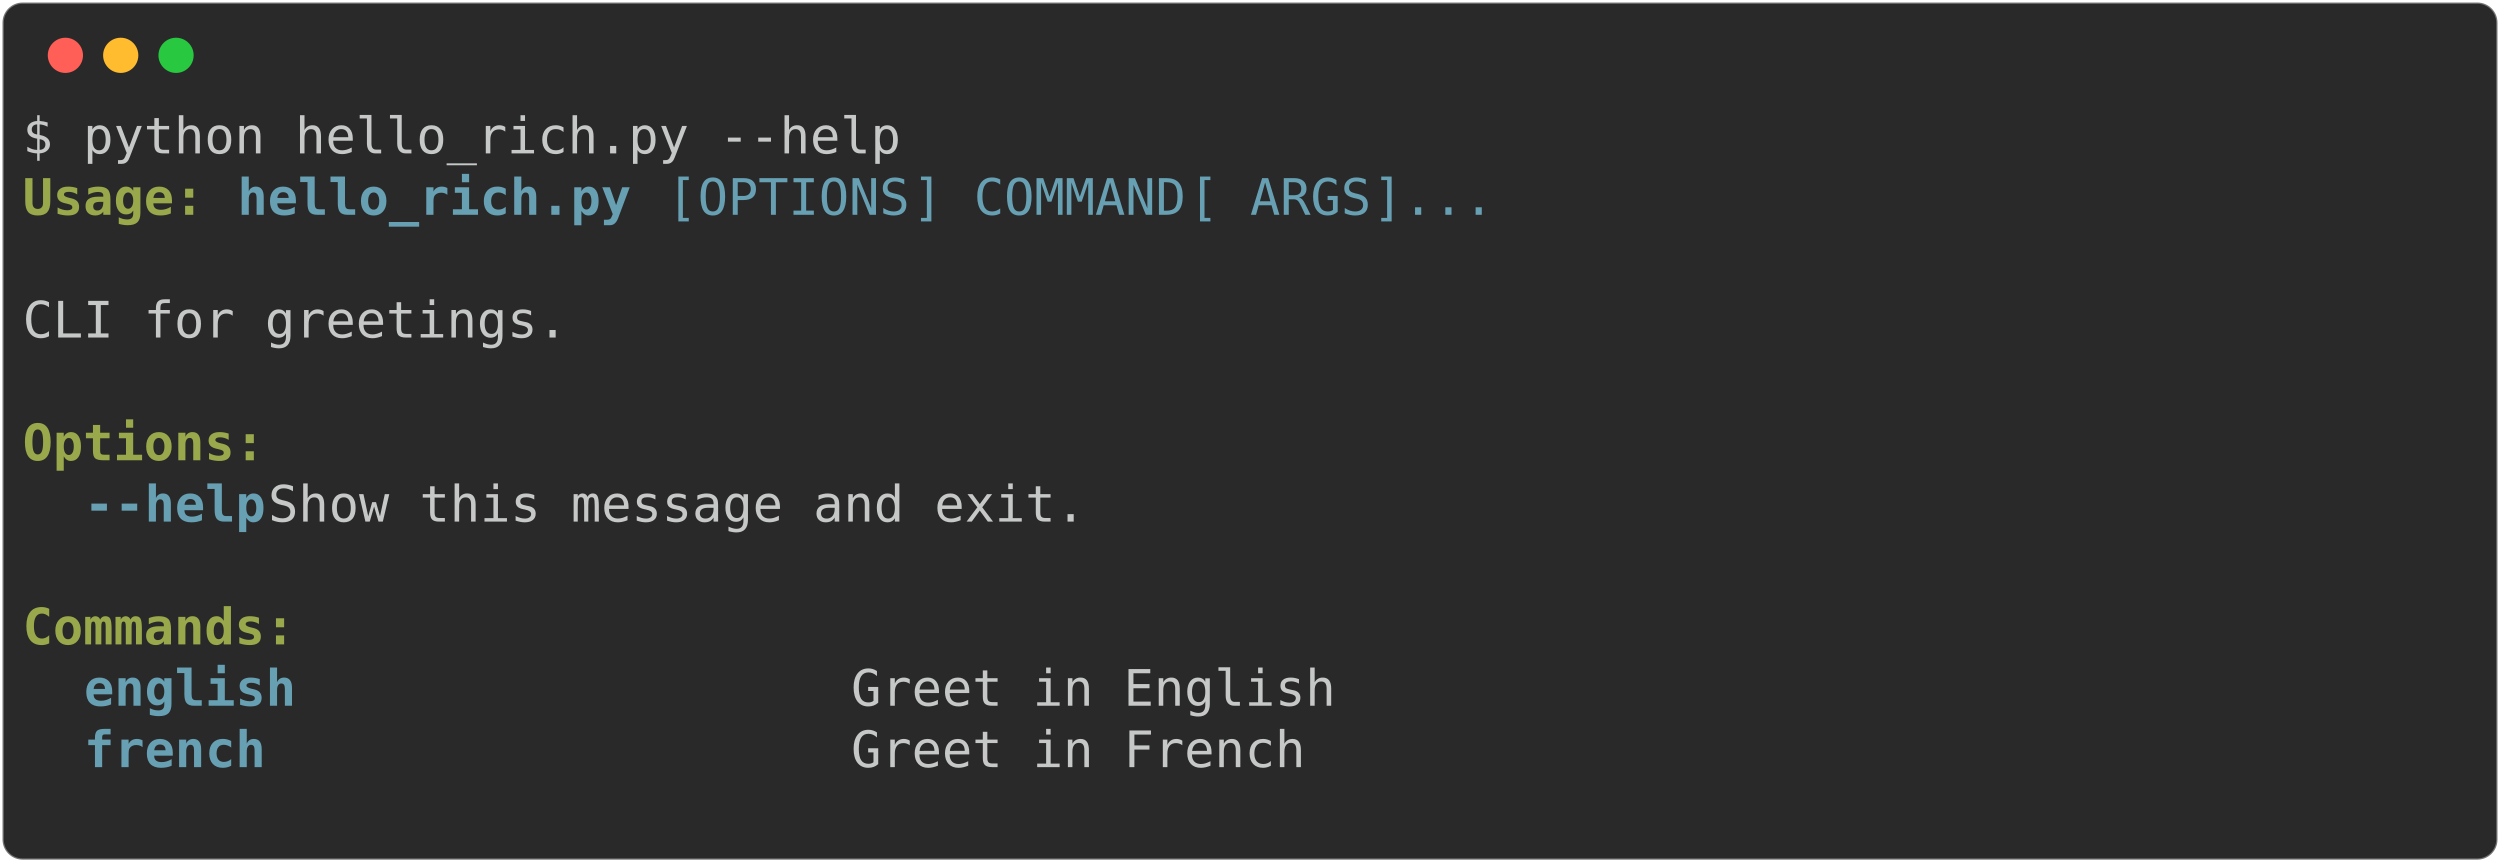
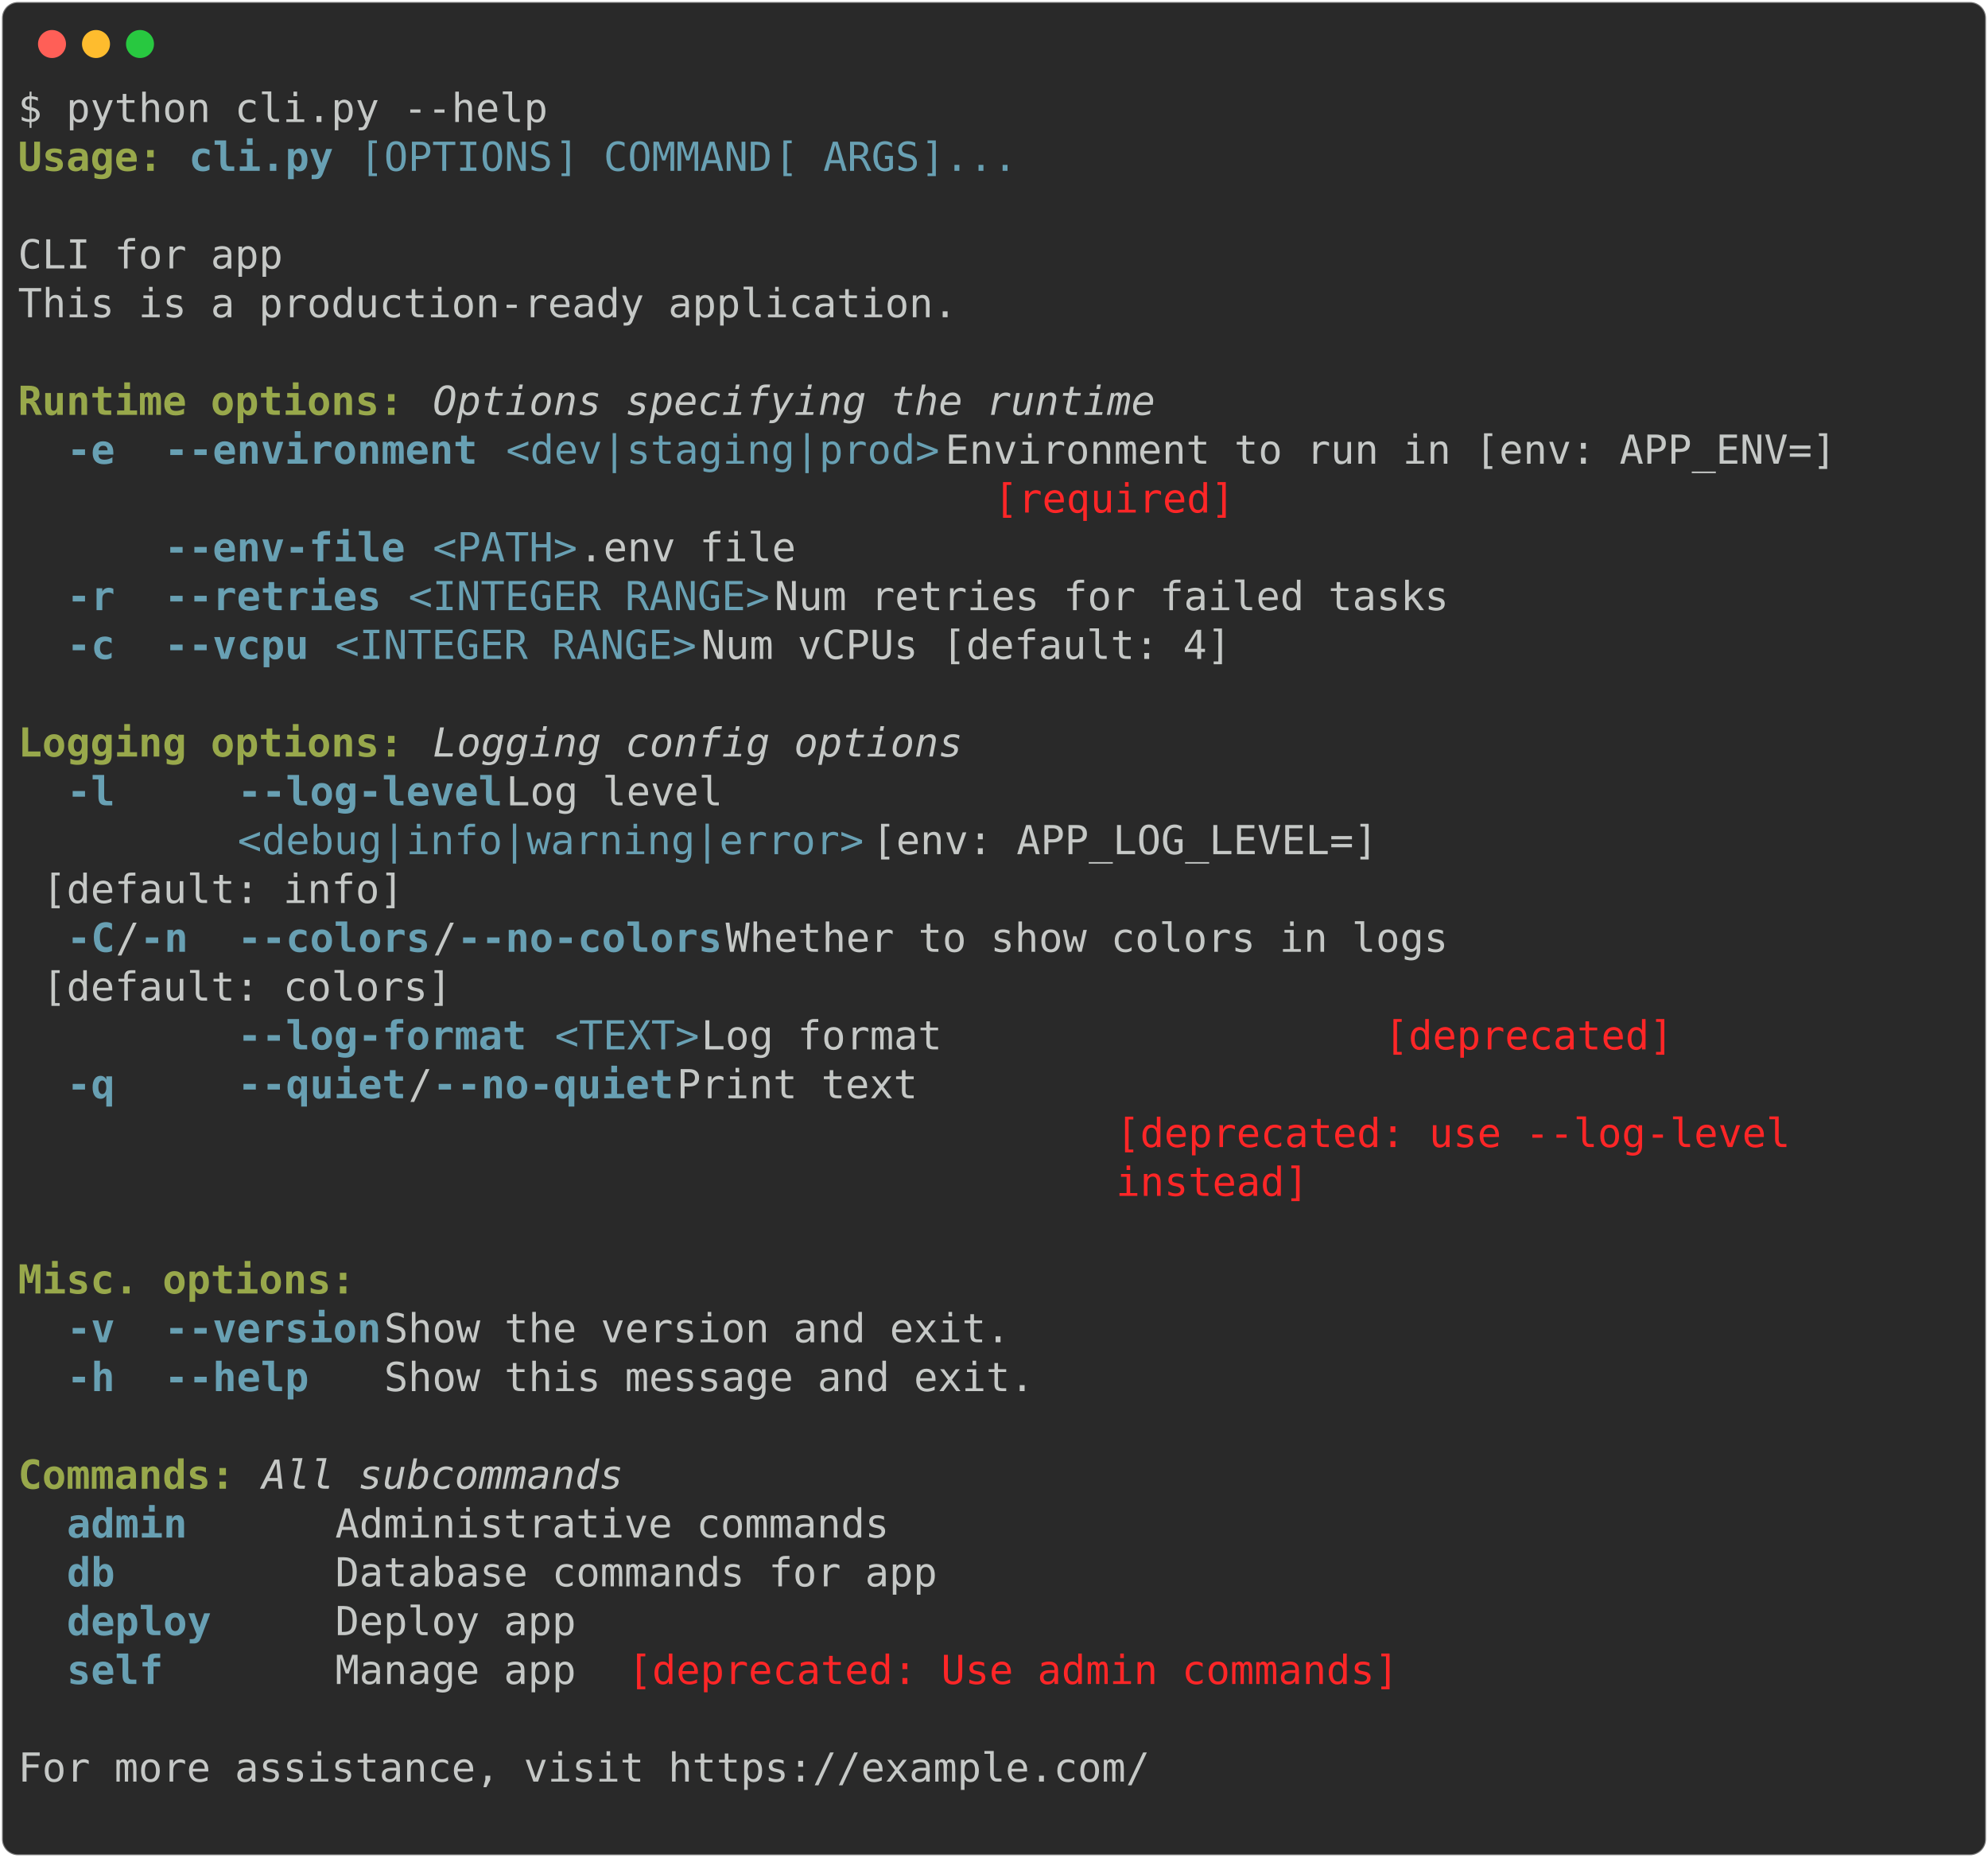
- <svg xmlns="http://www.w3.org/2000/svg" class="rich-terminal" viewBox="0 0 994 342.8">
+ <svg xmlns="http://www.w3.org/2000/svg" class="rich-terminal" viewBox="0 0 994 928.4">
  <style>

    @font-face {
        font-family: "Fira Code";
        src: local("FiraCode-Regular"),
                url("https://cdnjs.cloudflare.com/ajax/libs/firacode/6.2.0/woff2/FiraCode-Regular.woff2") format("woff2"),
                url("https://cdnjs.cloudflare.com/ajax/libs/firacode/6.2.0/woff/FiraCode-Regular.woff") format("woff");
        font-style: normal;
        font-weight: 400;
    }
    @font-face {
        font-family: "Fira Code";
        src: local("FiraCode-Bold"),
                url("https://cdnjs.cloudflare.com/ajax/libs/firacode/6.2.0/woff2/FiraCode-Bold.woff2") format("woff2"),
                url("https://cdnjs.cloudflare.com/ajax/libs/firacode/6.2.0/woff/FiraCode-Bold.woff") format("woff");
        font-style: bold;
        font-weight: 700;
    }

-     .terminal-738397991-matrix {
+     .terminal-441040165-matrix {
        font-family: Fira Code, monospace;
        font-size: 20px;
        line-height: 24.4px;
        font-variant-east-asian: full-width;
    }

-     .terminal-738397991-title {
+     .terminal-441040165-title {
        font-size: 18px;
        font-weight: bold;
        font-family: arial;
    }

-     .terminal-738397991-r1 { fill: #c5c8c6 }
- .terminal-738397991-r2 { fill: #98a84b;font-weight: bold }
- .terminal-738397991-r3 { fill: #68a0b3;font-weight: bold }
- .terminal-738397991-r4 { fill: #68a0b3 }
- .terminal-738397991-r5 { fill: #98a84b }
+     .terminal-441040165-r1 { fill: #c5c8c6 }
+ .terminal-441040165-r2 { fill: #98a84b;font-weight: bold }
+ .terminal-441040165-r3 { fill: #68a0b3;font-weight: bold }
+ .terminal-441040165-r4 { fill: #68a0b3 }
+ .terminal-441040165-r5 { fill: #98a84b }
+ .terminal-441040165-r6 { fill: #c5c8c6;font-style: italic; }
+ .terminal-441040165-r7 { fill: #ff2627 }
    </style>
  <defs>
-     <clipPath id="terminal-738397991-clip-terminal">
-       <rect x="0" y="0" width="975.0" height="291.8" />
-     </clipPath>
-     <clipPath id="terminal-738397991-line-0">
+     <clipPath id="terminal-441040165-clip-terminal">
+       <rect x="0" y="0" width="975.0" height="877.4" />
+     </clipPath>
+     <clipPath id="terminal-441040165-line-0">
      <rect x="0" y="1.5" width="976" height="24.65" />
    </clipPath>
-     <clipPath id="terminal-738397991-line-1">
+     <clipPath id="terminal-441040165-line-1">
      <rect x="0" y="25.9" width="976" height="24.65" />
    </clipPath>
-     <clipPath id="terminal-738397991-line-2">
+     <clipPath id="terminal-441040165-line-2">
      <rect x="0" y="50.3" width="976" height="24.65" />
    </clipPath>
-     <clipPath id="terminal-738397991-line-3">
+     <clipPath id="terminal-441040165-line-3">
      <rect x="0" y="74.7" width="976" height="24.65" />
    </clipPath>
-     <clipPath id="terminal-738397991-line-4">
+     <clipPath id="terminal-441040165-line-4">
      <rect x="0" y="99.1" width="976" height="24.65" />
    </clipPath>
-     <clipPath id="terminal-738397991-line-5">
+     <clipPath id="terminal-441040165-line-5">
      <rect x="0" y="123.5" width="976" height="24.65" />
    </clipPath>
-     <clipPath id="terminal-738397991-line-6">
+     <clipPath id="terminal-441040165-line-6">
      <rect x="0" y="147.9" width="976" height="24.65" />
    </clipPath>
-     <clipPath id="terminal-738397991-line-7">
+     <clipPath id="terminal-441040165-line-7">
      <rect x="0" y="172.3" width="976" height="24.65" />
    </clipPath>
-     <clipPath id="terminal-738397991-line-8">
+     <clipPath id="terminal-441040165-line-8">
      <rect x="0" y="196.7" width="976" height="24.65" />
    </clipPath>
-     <clipPath id="terminal-738397991-line-9">
+     <clipPath id="terminal-441040165-line-9">
      <rect x="0" y="221.1" width="976" height="24.65" />
    </clipPath>
-     <clipPath id="terminal-738397991-line-10">
+     <clipPath id="terminal-441040165-line-10">
      <rect x="0" y="245.5" width="976" height="24.65" />
    </clipPath>
+     <clipPath id="terminal-441040165-line-11">
+       <rect x="0" y="269.9" width="976" height="24.65" />
+     </clipPath>
+     <clipPath id="terminal-441040165-line-12">
+       <rect x="0" y="294.3" width="976" height="24.65" />
+     </clipPath>
+     <clipPath id="terminal-441040165-line-13">
+       <rect x="0" y="318.7" width="976" height="24.65" />
+     </clipPath>
+     <clipPath id="terminal-441040165-line-14">
+       <rect x="0" y="343.1" width="976" height="24.65" />
+     </clipPath>
+     <clipPath id="terminal-441040165-line-15">
+       <rect x="0" y="367.5" width="976" height="24.65" />
+     </clipPath>
+     <clipPath id="terminal-441040165-line-16">
+       <rect x="0" y="391.9" width="976" height="24.65" />
+     </clipPath>
+     <clipPath id="terminal-441040165-line-17">
+       <rect x="0" y="416.3" width="976" height="24.65" />
+     </clipPath>
+     <clipPath id="terminal-441040165-line-18">
+       <rect x="0" y="440.7" width="976" height="24.65" />
+     </clipPath>
+     <clipPath id="terminal-441040165-line-19">
+       <rect x="0" y="465.1" width="976" height="24.65" />
+     </clipPath>
+     <clipPath id="terminal-441040165-line-20">
+       <rect x="0" y="489.5" width="976" height="24.65" />
+     </clipPath>
+     <clipPath id="terminal-441040165-line-21">
+       <rect x="0" y="513.9" width="976" height="24.65" />
+     </clipPath>
+     <clipPath id="terminal-441040165-line-22">
+       <rect x="0" y="538.3" width="976" height="24.65" />
+     </clipPath>
+     <clipPath id="terminal-441040165-line-23">
+       <rect x="0" y="562.7" width="976" height="24.65" />
+     </clipPath>
+     <clipPath id="terminal-441040165-line-24">
+       <rect x="0" y="587.1" width="976" height="24.65" />
+     </clipPath>
+     <clipPath id="terminal-441040165-line-25">
+       <rect x="0" y="611.5" width="976" height="24.65" />
+     </clipPath>
+     <clipPath id="terminal-441040165-line-26">
+       <rect x="0" y="635.9" width="976" height="24.65" />
+     </clipPath>
+     <clipPath id="terminal-441040165-line-27">
+       <rect x="0" y="660.3" width="976" height="24.65" />
+     </clipPath>
+     <clipPath id="terminal-441040165-line-28">
+       <rect x="0" y="684.7" width="976" height="24.65" />
+     </clipPath>
+     <clipPath id="terminal-441040165-line-29">
+       <rect x="0" y="709.1" width="976" height="24.65" />
+     </clipPath>
+     <clipPath id="terminal-441040165-line-30">
+       <rect x="0" y="733.5" width="976" height="24.65" />
+     </clipPath>
+     <clipPath id="terminal-441040165-line-31">
+       <rect x="0" y="757.9" width="976" height="24.65" />
+     </clipPath>
+     <clipPath id="terminal-441040165-line-32">
+       <rect x="0" y="782.3" width="976" height="24.65" />
+     </clipPath>
+     <clipPath id="terminal-441040165-line-33">
+       <rect x="0" y="806.7" width="976" height="24.65" />
+     </clipPath>
+     <clipPath id="terminal-441040165-line-34">
+       <rect x="0" y="831.1" width="976" height="24.65" />
+     </clipPath>
  </defs>
-   <rect fill="#292929" stroke="rgba(255,255,255,0.35)" stroke-width="1" x="1" y="1" width="992" height="340.8" rx="8" />
+   <rect fill="#292929" stroke="rgba(255,255,255,0.35)" stroke-width="1" x="1" y="1" width="992" height="926.4" rx="8" />
  <g transform="translate(26,22)">
    <circle cx="0" cy="0" r="7" fill="#ff5f57" />
    <circle cx="22" cy="0" r="7" fill="#febc2e" />
    <circle cx="44" cy="0" r="7" fill="#28c840" />
  </g>
-   <g transform="translate(9, 41)" clip-path="url(#terminal-738397991-clip-terminal)">
-     <g class="terminal-738397991-matrix">
-       <text class="terminal-738397991-r1" x="0" y="20" textLength="353.8" clip-path="url(#terminal-738397991-line-0)">$ python hello_rich.py --help</text>
-       <text class="terminal-738397991-r1" x="976" y="20" textLength="12.2" clip-path="url(#terminal-738397991-line-0)">
- </text>
-       <text class="terminal-738397991-r2" x="0" y="44.4" textLength="73.2" clip-path="url(#terminal-738397991-line-1)">Usage:</text>
-       <text class="terminal-738397991-r3" x="85.4" y="44.4" textLength="158.6" clip-path="url(#terminal-738397991-line-1)">hello_rich.py</text>
-       <text class="terminal-738397991-r4" x="256.2" y="44.4" textLength="12.2" clip-path="url(#terminal-738397991-line-1)">[</text>
-       <text class="terminal-738397991-r4" x="268.4" y="44.4" textLength="85.4" clip-path="url(#terminal-738397991-line-1)">OPTIONS</text>
-       <text class="terminal-738397991-r4" x="353.8" y="44.4" textLength="24.4" clip-path="url(#terminal-738397991-line-1)">] </text>
-       <text class="terminal-738397991-r4" x="378.2" y="44.4" textLength="85.4" clip-path="url(#terminal-738397991-line-1)">COMMAND</text>
-       <text class="terminal-738397991-r4" x="463.6" y="44.4" textLength="24.4" clip-path="url(#terminal-738397991-line-1)"> [</text>
-       <text class="terminal-738397991-r4" x="488" y="44.4" textLength="48.8" clip-path="url(#terminal-738397991-line-1)">ARGS</text>
-       <text class="terminal-738397991-r4" x="536.8" y="44.4" textLength="48.8" clip-path="url(#terminal-738397991-line-1)">]...</text>
-       <text class="terminal-738397991-r1" x="976" y="44.4" textLength="12.2" clip-path="url(#terminal-738397991-line-1)">
- </text>
-       <text class="terminal-738397991-r1" x="976" y="68.8" textLength="12.2" clip-path="url(#terminal-738397991-line-2)">
- </text>
-       <text class="terminal-738397991-r1" x="0" y="93.2" textLength="976" clip-path="url(#terminal-738397991-line-3)">CLI for greetings.                                                              </text>
-       <text class="terminal-738397991-r1" x="976" y="93.2" textLength="12.2" clip-path="url(#terminal-738397991-line-3)">
- </text>
-       <text class="terminal-738397991-r1" x="976" y="117.6" textLength="12.2" clip-path="url(#terminal-738397991-line-4)">
- </text>
-       <text class="terminal-738397991-r2" x="0" y="142" textLength="97.6" clip-path="url(#terminal-738397991-line-5)">Options:</text>
-       <text class="terminal-738397991-r1" x="976" y="142" textLength="12.2" clip-path="url(#terminal-738397991-line-5)">
- </text>
-       <text class="terminal-738397991-r3" x="24.4" y="166.4" textLength="73.2" clip-path="url(#terminal-738397991-line-6)">--help</text>
-       <text class="terminal-738397991-r1" x="97.6" y="166.4" textLength="866.2" clip-path="url(#terminal-738397991-line-6)">  Show this message and exit.                                          </text>
-       <text class="terminal-738397991-r1" x="976" y="166.4" textLength="12.2" clip-path="url(#terminal-738397991-line-6)">
- </text>
-       <text class="terminal-738397991-r1" x="976" y="190.8" textLength="12.2" clip-path="url(#terminal-738397991-line-7)">
- </text>
-       <text class="terminal-738397991-r2" x="0" y="215.2" textLength="109.8" clip-path="url(#terminal-738397991-line-8)">Commands:</text>
-       <text class="terminal-738397991-r1" x="976" y="215.2" textLength="12.2" clip-path="url(#terminal-738397991-line-8)">
- </text>
-       <text class="terminal-738397991-r3" x="24.4" y="239.6" textLength="292.8" clip-path="url(#terminal-738397991-line-9)">english                 </text>
-       <text class="terminal-738397991-r1" x="329.4" y="239.6" textLength="634.4" clip-path="url(#terminal-738397991-line-9)"> Greet in English                                   </text>
-       <text class="terminal-738397991-r1" x="976" y="239.6" textLength="12.2" clip-path="url(#terminal-738397991-line-9)">
- </text>
-       <text class="terminal-738397991-r3" x="24.4" y="264" textLength="292.8" clip-path="url(#terminal-738397991-line-10)">french                  </text>
-       <text class="terminal-738397991-r1" x="329.4" y="264" textLength="634.4" clip-path="url(#terminal-738397991-line-10)"> Greet in French                                    </text>
-       <text class="terminal-738397991-r1" x="976" y="264" textLength="12.2" clip-path="url(#terminal-738397991-line-10)">
- </text>
-       <text class="terminal-738397991-r1" x="976" y="288.4" textLength="12.2" clip-path="url(#terminal-738397991-line-11)">
+   <g transform="translate(9, 41)" clip-path="url(#terminal-441040165-clip-terminal)">
+     <g class="terminal-441040165-matrix">
+       <text class="terminal-441040165-r1" x="0" y="20" textLength="268.4" clip-path="url(#terminal-441040165-line-0)">$ python cli.py --help</text>
+       <text class="terminal-441040165-r1" x="976" y="20" textLength="12.2" clip-path="url(#terminal-441040165-line-0)">
+ </text>
+       <text class="terminal-441040165-r2" x="0" y="44.4" textLength="73.2" clip-path="url(#terminal-441040165-line-1)">Usage:</text>
+       <text class="terminal-441040165-r3" x="85.4" y="44.4" textLength="73.2" clip-path="url(#terminal-441040165-line-1)">cli.py</text>
+       <text class="terminal-441040165-r4" x="170.8" y="44.4" textLength="12.2" clip-path="url(#terminal-441040165-line-1)">[</text>
+       <text class="terminal-441040165-r4" x="183" y="44.4" textLength="85.4" clip-path="url(#terminal-441040165-line-1)">OPTIONS</text>
+       <text class="terminal-441040165-r4" x="268.4" y="44.4" textLength="24.4" clip-path="url(#terminal-441040165-line-1)">] </text>
+       <text class="terminal-441040165-r4" x="292.8" y="44.4" textLength="85.4" clip-path="url(#terminal-441040165-line-1)">COMMAND</text>
+       <text class="terminal-441040165-r4" x="378.2" y="44.4" textLength="24.4" clip-path="url(#terminal-441040165-line-1)"> [</text>
+       <text class="terminal-441040165-r4" x="402.6" y="44.4" textLength="48.8" clip-path="url(#terminal-441040165-line-1)">ARGS</text>
+       <text class="terminal-441040165-r4" x="451.4" y="44.4" textLength="48.8" clip-path="url(#terminal-441040165-line-1)">]...</text>
+       <text class="terminal-441040165-r1" x="976" y="44.4" textLength="12.2" clip-path="url(#terminal-441040165-line-1)">
+ </text>
+       <text class="terminal-441040165-r1" x="976" y="68.8" textLength="12.2" clip-path="url(#terminal-441040165-line-2)">
+ </text>
+       <text class="terminal-441040165-r1" x="0" y="93.2" textLength="976" clip-path="url(#terminal-441040165-line-3)">CLI for app                                                                     </text>
+       <text class="terminal-441040165-r1" x="976" y="93.2" textLength="12.2" clip-path="url(#terminal-441040165-line-3)">
+ </text>
+       <text class="terminal-441040165-r1" x="0" y="117.6" textLength="976" clip-path="url(#terminal-441040165-line-4)">This is a production-ready application.                                         </text>
+       <text class="terminal-441040165-r1" x="976" y="117.6" textLength="12.2" clip-path="url(#terminal-441040165-line-4)">
+ </text>
+       <text class="terminal-441040165-r1" x="976" y="142" textLength="12.2" clip-path="url(#terminal-441040165-line-5)">
+ </text>
+       <text class="terminal-441040165-r2" x="0" y="166.4" textLength="195.2" clip-path="url(#terminal-441040165-line-6)">Runtime options:</text>
+       <text class="terminal-441040165-r6" x="207.4" y="166.4" textLength="366" clip-path="url(#terminal-441040165-line-6)">Options specifying the runtime</text>
+       <text class="terminal-441040165-r1" x="976" y="166.4" textLength="12.2" clip-path="url(#terminal-441040165-line-6)">
+ </text>
+       <text class="terminal-441040165-r3" x="24.4" y="190.8" textLength="24.4" clip-path="url(#terminal-441040165-line-7)">-e</text>
+       <text class="terminal-441040165-r3" x="73.2" y="190.8" textLength="158.6" clip-path="url(#terminal-441040165-line-7)">--environment</text>
+       <text class="terminal-441040165-r4" x="244" y="190.8" textLength="219.6" clip-path="url(#terminal-441040165-line-7)">&lt;dev|staging|prod&gt;</text>
+       <text class="terminal-441040165-r1" x="463.6" y="190.8" textLength="500.2" clip-path="url(#terminal-441040165-line-7)">  Environment to run in [env: APP_ENV=]  </text>
+       <text class="terminal-441040165-r1" x="976" y="190.8" textLength="12.2" clip-path="url(#terminal-441040165-line-7)">
+ </text>
+       <text class="terminal-441040165-r7" x="488" y="215.2" textLength="256.2" clip-path="url(#terminal-441040165-line-8)">[required]           </text>
+       <text class="terminal-441040165-r1" x="976" y="215.2" textLength="12.2" clip-path="url(#terminal-441040165-line-8)">
+ </text>
+       <text class="terminal-441040165-r3" x="73.2" y="239.6" textLength="122" clip-path="url(#terminal-441040165-line-9)">--env-file</text>
+       <text class="terminal-441040165-r4" x="207.4" y="239.6" textLength="73.2" clip-path="url(#terminal-441040165-line-9)">&lt;PATH&gt;</text>
+       <text class="terminal-441040165-r1" x="280.6" y="239.6" textLength="683.2" clip-path="url(#terminal-441040165-line-9)">                 .env file                              </text>
+       <text class="terminal-441040165-r1" x="976" y="239.6" textLength="12.2" clip-path="url(#terminal-441040165-line-9)">
+ </text>
+       <text class="terminal-441040165-r3" x="24.4" y="264" textLength="24.4" clip-path="url(#terminal-441040165-line-10)">-r</text>
+       <text class="terminal-441040165-r3" x="73.2" y="264" textLength="109.8" clip-path="url(#terminal-441040165-line-10)">--retries</text>
+       <text class="terminal-441040165-r4" x="195.2" y="264" textLength="183" clip-path="url(#terminal-441040165-line-10)">&lt;INTEGER RANGE&gt;</text>
+       <text class="terminal-441040165-r1" x="378.2" y="264" textLength="585.6" clip-path="url(#terminal-441040165-line-10)">         Num retries for failed tasks           </text>
+       <text class="terminal-441040165-r1" x="976" y="264" textLength="12.2" clip-path="url(#terminal-441040165-line-10)">
+ </text>
+       <text class="terminal-441040165-r3" x="24.4" y="288.4" textLength="24.4" clip-path="url(#terminal-441040165-line-11)">-c</text>
+       <text class="terminal-441040165-r3" x="73.2" y="288.4" textLength="73.2" clip-path="url(#terminal-441040165-line-11)">--vcpu</text>
+       <text class="terminal-441040165-r4" x="158.6" y="288.4" textLength="183" clip-path="url(#terminal-441040165-line-11)">&lt;INTEGER RANGE&gt;</text>
+       <text class="terminal-441040165-r1" x="341.6" y="288.4" textLength="622.2" clip-path="url(#terminal-441040165-line-11)">            Num vCPUs [default: 4]                 </text>
+       <text class="terminal-441040165-r1" x="976" y="288.4" textLength="12.2" clip-path="url(#terminal-441040165-line-11)">
+ </text>
+       <text class="terminal-441040165-r1" x="976" y="312.8" textLength="12.2" clip-path="url(#terminal-441040165-line-12)">
+ </text>
+       <text class="terminal-441040165-r2" x="0" y="337.2" textLength="195.2" clip-path="url(#terminal-441040165-line-13)">Logging options:</text>
+       <text class="terminal-441040165-r6" x="207.4" y="337.2" textLength="268.4" clip-path="url(#terminal-441040165-line-13)">Logging config options</text>
+       <text class="terminal-441040165-r1" x="976" y="337.2" textLength="12.2" clip-path="url(#terminal-441040165-line-13)">
+ </text>
+       <text class="terminal-441040165-r3" x="24.4" y="361.6" textLength="61" clip-path="url(#terminal-441040165-line-14)">-l   </text>
+       <text class="terminal-441040165-r3" x="109.8" y="361.6" textLength="134.2" clip-path="url(#terminal-441040165-line-14)">--log-level</text>
+       <text class="terminal-441040165-r1" x="244" y="361.6" textLength="719.8" clip-path="url(#terminal-441040165-line-14)">                         Log level                         </text>
+       <text class="terminal-441040165-r1" x="976" y="361.6" textLength="12.2" clip-path="url(#terminal-441040165-line-14)">
+ </text>
+       <text class="terminal-441040165-r4" x="109.8" y="386" textLength="317.2" clip-path="url(#terminal-441040165-line-15)">&lt;debug|info|warning|error&gt;</text>
+       <text class="terminal-441040165-r1" x="427" y="386" textLength="536.8" clip-path="url(#terminal-441040165-line-15)">          [env: APP_LOG_LEVEL=]             </text>
+       <text class="terminal-441040165-r1" x="976" y="386" textLength="12.2" clip-path="url(#terminal-441040165-line-15)">
+ </text>
+       <text class="terminal-441040165-r1" x="12.2" y="410.4" textLength="951.6" clip-path="url(#terminal-441040165-line-16)">                                            [default: info]                   </text>
+       <text class="terminal-441040165-r1" x="976" y="410.4" textLength="12.2" clip-path="url(#terminal-441040165-line-16)">
+ </text>
+       <text class="terminal-441040165-r3" x="24.4" y="434.8" textLength="24.4" clip-path="url(#terminal-441040165-line-17)">-C</text>
+       <text class="terminal-441040165-r1" x="48.8" y="434.8" textLength="12.2" clip-path="url(#terminal-441040165-line-17)">/</text>
+       <text class="terminal-441040165-r3" x="61" y="434.8" textLength="24.4" clip-path="url(#terminal-441040165-line-17)">-n</text>
+       <text class="terminal-441040165-r3" x="109.8" y="434.8" textLength="97.6" clip-path="url(#terminal-441040165-line-17)">--colors</text>
+       <text class="terminal-441040165-r1" x="207.4" y="434.8" textLength="12.2" clip-path="url(#terminal-441040165-line-17)">/</text>
+       <text class="terminal-441040165-r3" x="219.6" y="434.8" textLength="134.2" clip-path="url(#terminal-441040165-line-17)">--no-colors</text>
+       <text class="terminal-441040165-r1" x="353.8" y="434.8" textLength="610" clip-path="url(#terminal-441040165-line-17)">                Whether to show colors in logs    </text>
+       <text class="terminal-441040165-r1" x="976" y="434.8" textLength="12.2" clip-path="url(#terminal-441040165-line-17)">
+ </text>
+       <text class="terminal-441040165-r1" x="12.2" y="459.2" textLength="951.6" clip-path="url(#terminal-441040165-line-18)">                                            [default: colors]                 </text>
+       <text class="terminal-441040165-r1" x="976" y="459.2" textLength="12.2" clip-path="url(#terminal-441040165-line-18)">
+ </text>
+       <text class="terminal-441040165-r3" x="109.8" y="483.6" textLength="146.4" clip-path="url(#terminal-441040165-line-19)">--log-format</text>
+       <text class="terminal-441040165-r4" x="268.4" y="483.6" textLength="73.2" clip-path="url(#terminal-441040165-line-19)">&lt;TEXT&gt;</text>
+       <text class="terminal-441040165-r1" x="341.6" y="483.6" textLength="341.6" clip-path="url(#terminal-441040165-line-19)">                 Log format </text>
+       <text class="terminal-441040165-r7" x="683.2" y="483.6" textLength="146.4" clip-path="url(#terminal-441040165-line-19)">[deprecated]</text>
+       <text class="terminal-441040165-r1" x="976" y="483.6" textLength="12.2" clip-path="url(#terminal-441040165-line-19)">
+ </text>
+       <text class="terminal-441040165-r3" x="24.4" y="508" textLength="61" clip-path="url(#terminal-441040165-line-20)">-q   </text>
+       <text class="terminal-441040165-r3" x="109.8" y="508" textLength="85.4" clip-path="url(#terminal-441040165-line-20)">--quiet</text>
+       <text class="terminal-441040165-r1" x="195.2" y="508" textLength="12.2" clip-path="url(#terminal-441040165-line-20)">/</text>
+       <text class="terminal-441040165-r3" x="207.4" y="508" textLength="122" clip-path="url(#terminal-441040165-line-20)">--no-quiet</text>
+       <text class="terminal-441040165-r1" x="329.4" y="508" textLength="634.4" clip-path="url(#terminal-441040165-line-20)">                  Print text                        </text>
+       <text class="terminal-441040165-r1" x="976" y="508" textLength="12.2" clip-path="url(#terminal-441040165-line-20)">
+ </text>
+       <text class="terminal-441040165-r7" x="549" y="532.4" textLength="414.8" clip-path="url(#terminal-441040165-line-21)">[deprecated: use --log-level      </text>
+       <text class="terminal-441040165-r1" x="976" y="532.4" textLength="12.2" clip-path="url(#terminal-441040165-line-21)">
+ </text>
+       <text class="terminal-441040165-r7" x="549" y="556.8" textLength="414.8" clip-path="url(#terminal-441040165-line-22)">instead]                          </text>
+       <text class="terminal-441040165-r1" x="976" y="556.8" textLength="12.2" clip-path="url(#terminal-441040165-line-22)">
+ </text>
+       <text class="terminal-441040165-r1" x="976" y="581.2" textLength="12.2" clip-path="url(#terminal-441040165-line-23)">
+ </text>
+       <text class="terminal-441040165-r2" x="0" y="605.6" textLength="170.8" clip-path="url(#terminal-441040165-line-24)">Misc. options:</text>
+       <text class="terminal-441040165-r1" x="976" y="605.6" textLength="12.2" clip-path="url(#terminal-441040165-line-24)">
+ </text>
+       <text class="terminal-441040165-r3" x="24.4" y="630" textLength="24.4" clip-path="url(#terminal-441040165-line-25)">-v</text>
+       <text class="terminal-441040165-r3" x="73.2" y="630" textLength="109.8" clip-path="url(#terminal-441040165-line-25)">--version</text>
+       <text class="terminal-441040165-r1" x="183" y="630" textLength="780.8" clip-path="url(#terminal-441040165-line-25)">  Show the version and exit.                                    </text>
+       <text class="terminal-441040165-r1" x="976" y="630" textLength="12.2" clip-path="url(#terminal-441040165-line-25)">
+ </text>
+       <text class="terminal-441040165-r3" x="24.4" y="654.4" textLength="24.4" clip-path="url(#terminal-441040165-line-26)">-h</text>
+       <text class="terminal-441040165-r3" x="73.2" y="654.4" textLength="109.8" clip-path="url(#terminal-441040165-line-26)">--help   </text>
+       <text class="terminal-441040165-r1" x="183" y="654.4" textLength="780.8" clip-path="url(#terminal-441040165-line-26)">  Show this message and exit.                                   </text>
+       <text class="terminal-441040165-r1" x="976" y="654.4" textLength="12.2" clip-path="url(#terminal-441040165-line-26)">
+ </text>
+       <text class="terminal-441040165-r1" x="976" y="678.8" textLength="12.2" clip-path="url(#terminal-441040165-line-27)">
+ </text>
+       <text class="terminal-441040165-r2" x="0" y="703.2" textLength="109.8" clip-path="url(#terminal-441040165-line-28)">Commands:</text>
+       <text class="terminal-441040165-r6" x="122" y="703.2" textLength="183" clip-path="url(#terminal-441040165-line-28)">All subcommands</text>
+       <text class="terminal-441040165-r1" x="976" y="703.2" textLength="12.2" clip-path="url(#terminal-441040165-line-28)">
+ </text>
+       <text class="terminal-441040165-r3" x="24.4" y="727.6" textLength="122" clip-path="url(#terminal-441040165-line-29)">admin     </text>
+       <text class="terminal-441040165-r1" x="158.6" y="727.6" textLength="805.2" clip-path="url(#terminal-441040165-line-29)"> Administrative commands                                          </text>
+       <text class="terminal-441040165-r1" x="976" y="727.6" textLength="12.2" clip-path="url(#terminal-441040165-line-29)">
+ </text>
+       <text class="terminal-441040165-r3" x="24.4" y="752" textLength="122" clip-path="url(#terminal-441040165-line-30)">db        </text>
+       <text class="terminal-441040165-r1" x="158.6" y="752" textLength="805.2" clip-path="url(#terminal-441040165-line-30)"> Database commands for app                                        </text>
+       <text class="terminal-441040165-r1" x="976" y="752" textLength="12.2" clip-path="url(#terminal-441040165-line-30)">
+ </text>
+       <text class="terminal-441040165-r3" x="24.4" y="776.4" textLength="122" clip-path="url(#terminal-441040165-line-31)">deploy    </text>
+       <text class="terminal-441040165-r1" x="158.6" y="776.4" textLength="805.2" clip-path="url(#terminal-441040165-line-31)"> Deploy app                                                       </text>
+       <text class="terminal-441040165-r1" x="976" y="776.4" textLength="12.2" clip-path="url(#terminal-441040165-line-31)">
+ </text>
+       <text class="terminal-441040165-r3" x="24.4" y="800.8" textLength="122" clip-path="url(#terminal-441040165-line-32)">self      </text>
+       <text class="terminal-441040165-r1" x="158.6" y="800.8" textLength="146.4" clip-path="url(#terminal-441040165-line-32)"> Manage app </text>
+       <text class="terminal-441040165-r7" x="305" y="800.8" textLength="390.4" clip-path="url(#terminal-441040165-line-32)">[deprecated: Use admin commands]</text>
+       <text class="terminal-441040165-r1" x="976" y="800.8" textLength="12.2" clip-path="url(#terminal-441040165-line-32)">
+ </text>
+       <text class="terminal-441040165-r1" x="976" y="825.2" textLength="12.2" clip-path="url(#terminal-441040165-line-33)">
+ </text>
+       <text class="terminal-441040165-r1" x="0" y="849.6" textLength="976" clip-path="url(#terminal-441040165-line-34)">For more assistance, visit https://example.com/                                 </text>
+       <text class="terminal-441040165-r1" x="976" y="849.6" textLength="12.2" clip-path="url(#terminal-441040165-line-34)">
+ </text>
+       <text class="terminal-441040165-r1" x="976" y="874" textLength="12.2" clip-path="url(#terminal-441040165-line-35)">
</text>
    </g>
  </g>
</svg>
